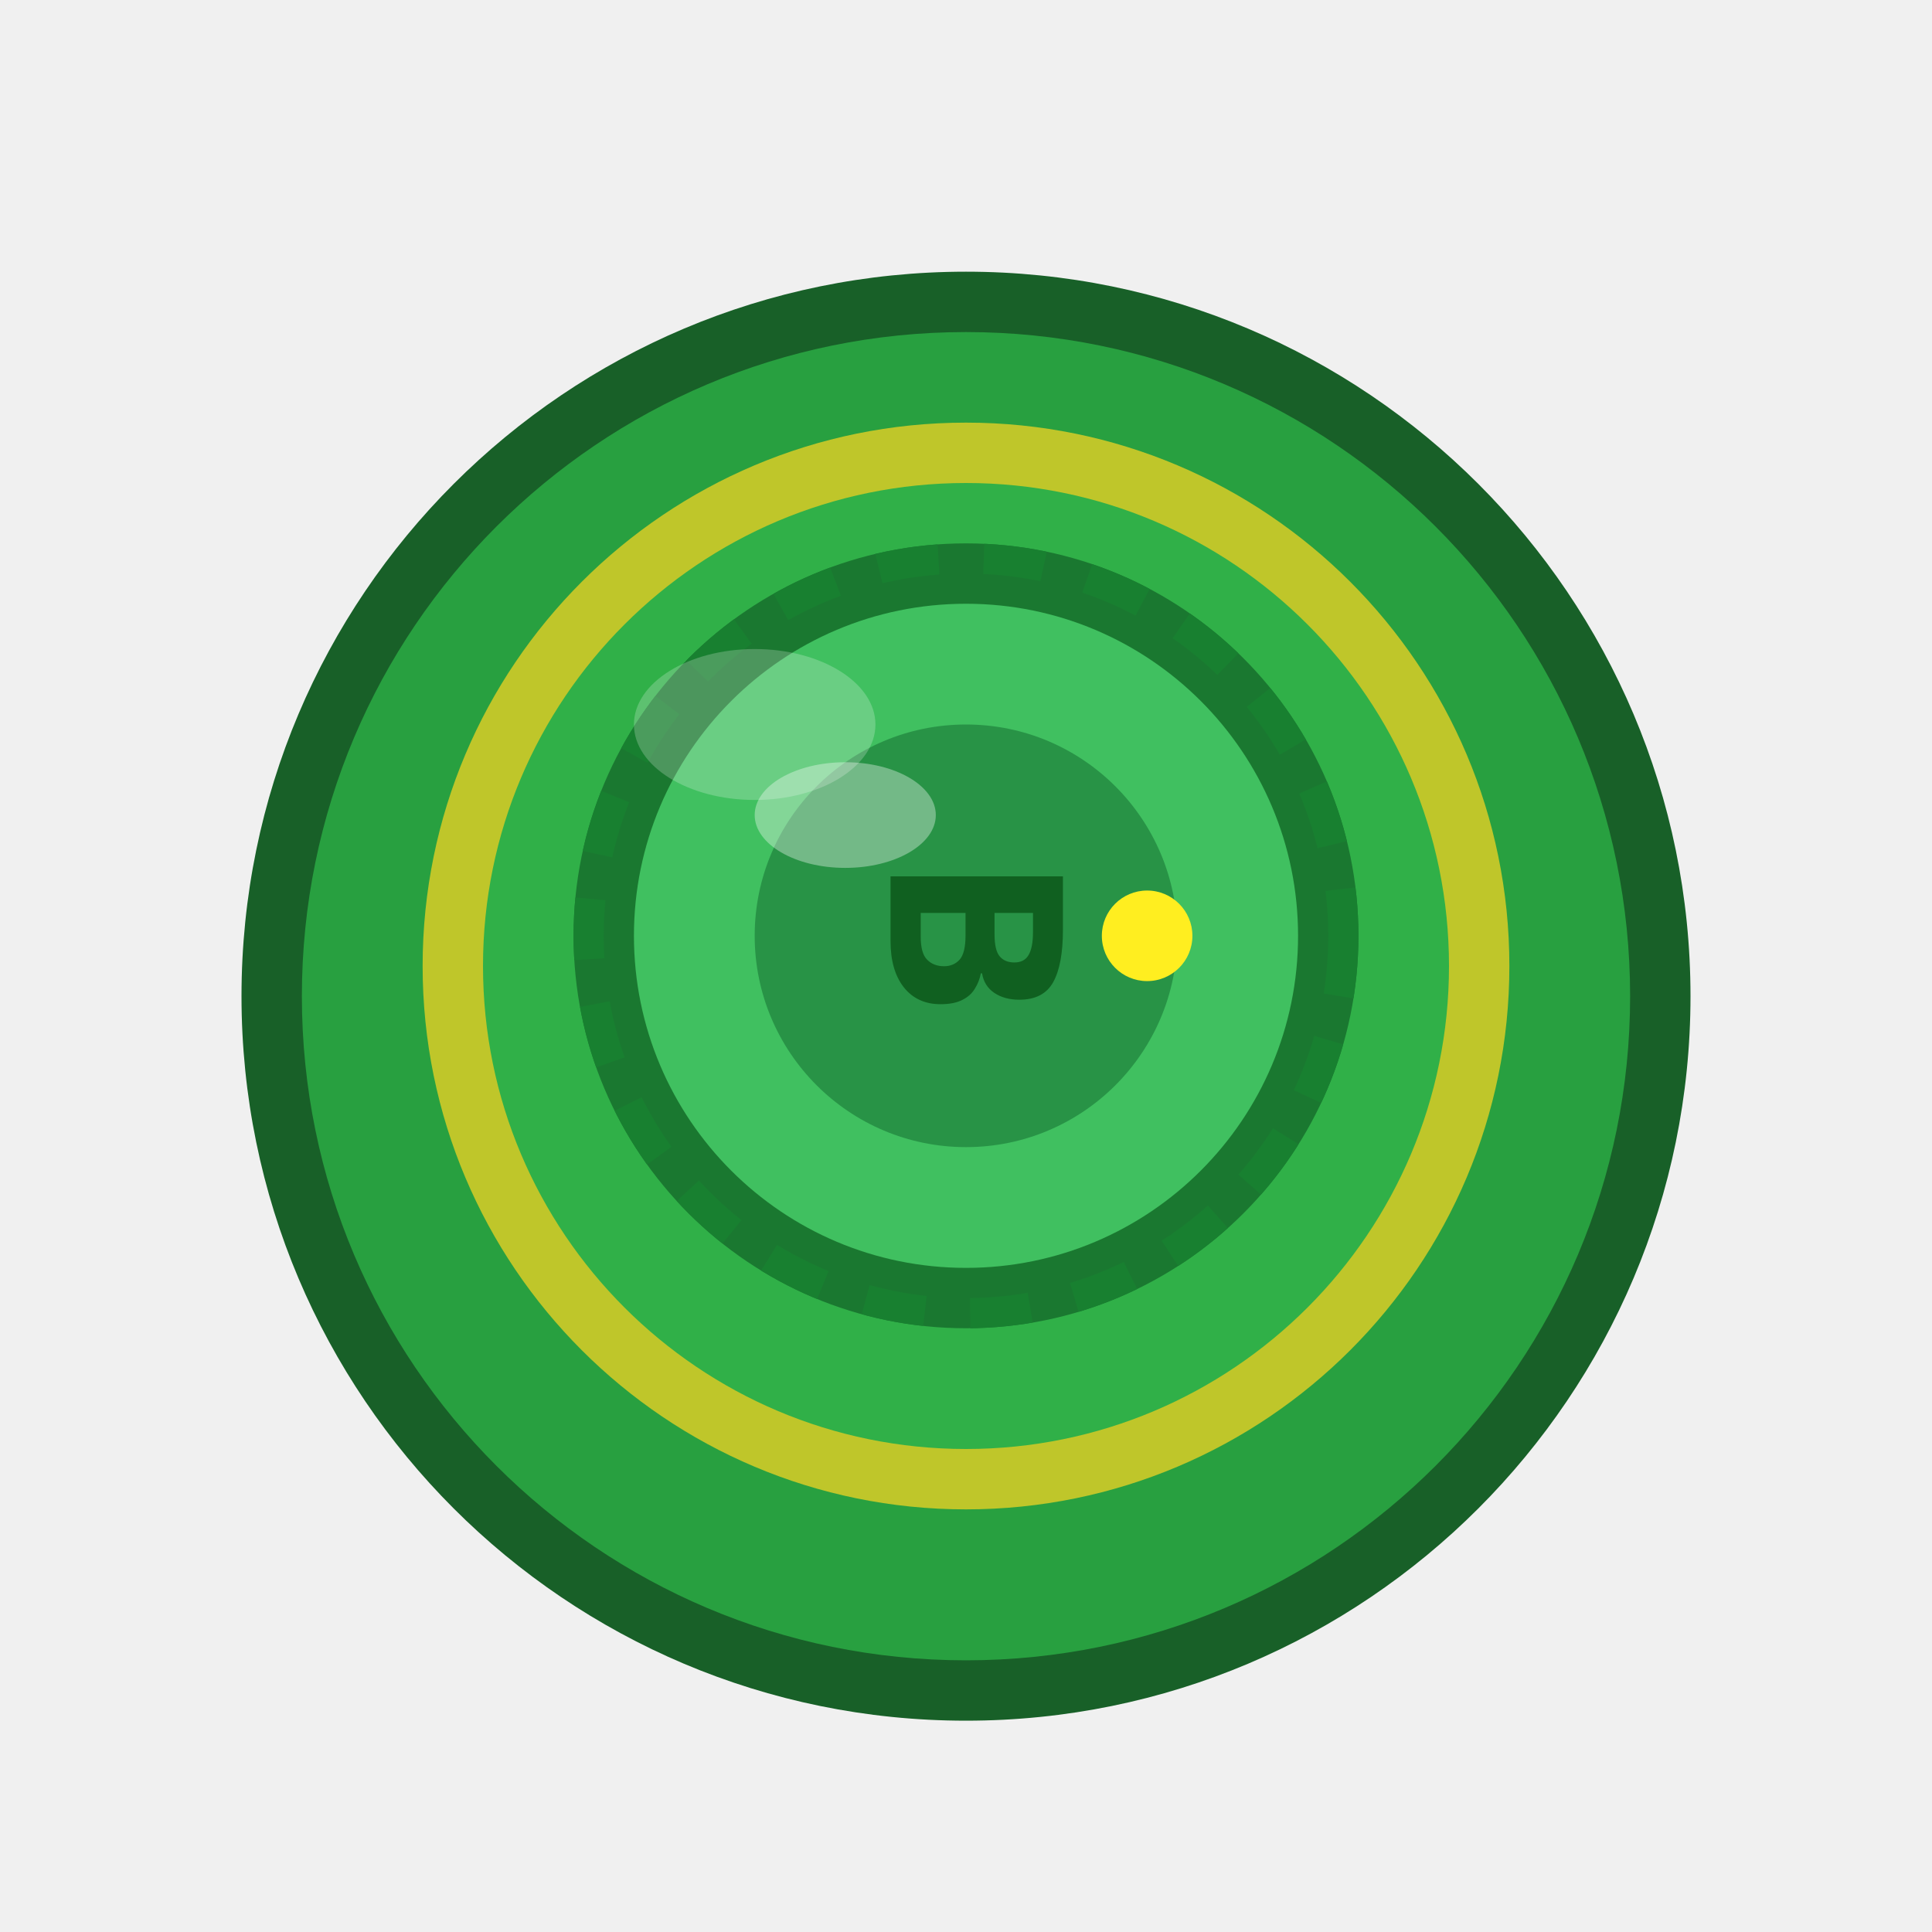
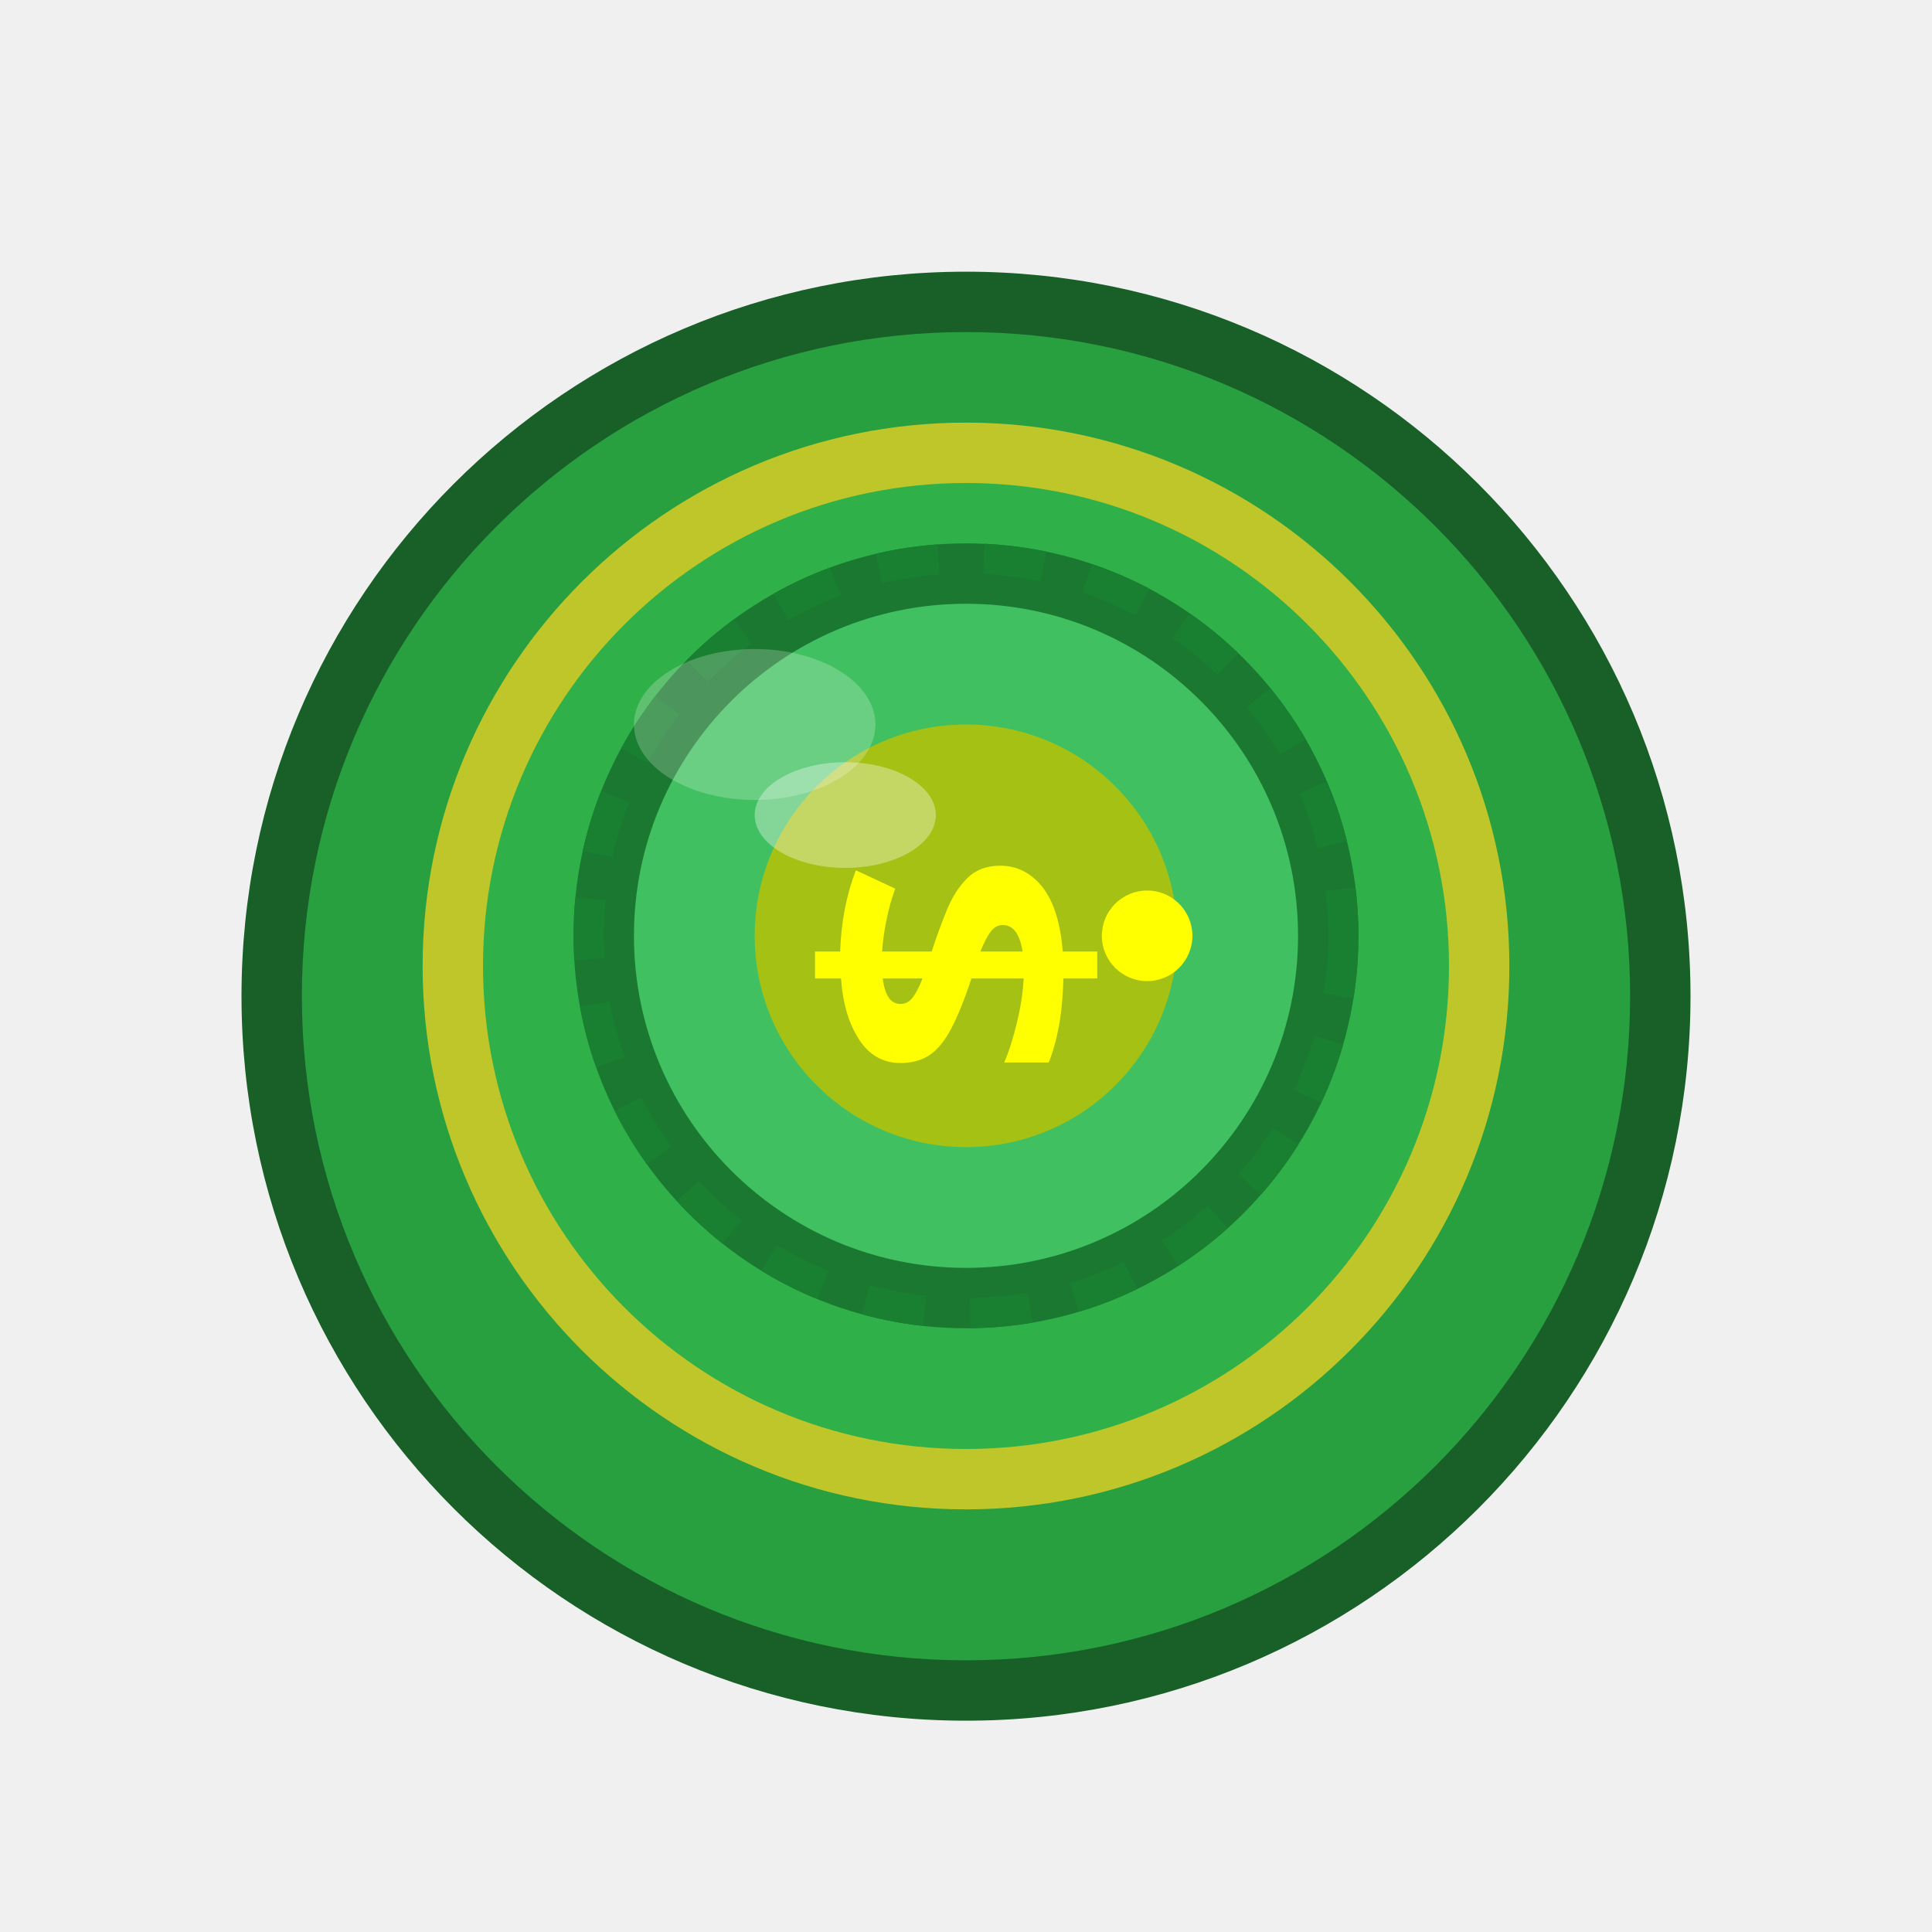
<svg xmlns="http://www.w3.org/2000/svg" width="128" height="128" viewBox="0 0 128 128" version="1.1" id="svg10">
  <defs id="defs10" />
  <circle cx="64" cy="66" r="48" fill="#186028" id="circle1" />
  <circle cx="64" cy="66" r="44" fill="#28A040" id="circle2" />
  <circle cx="64" cy="64" r="36" fill="#229038" id="circle3" style="fill:#bfc62a;fill-opacity:1" />
  <circle cx="64" cy="64" r="32" fill="#30B048" id="circle4" />
  <circle cx="64" cy="62" r="26" fill="#1A7830" id="circle5" />
  <circle cx="64" cy="62" r="22" fill="#40C060" id="circle6" />
  <circle cx="64" cy="62" r="25" fill="none" stroke="#188030" stroke-width="2" stroke-dasharray="4,3" id="circle7" />
-   <g transform="rotate(90, 64, 62)" id="g9">
-     <circle cx="64" cy="62" r="14" fill="#228840" opacity="0.80" id="circle8" />
-     <text x="64" y="67" text-anchor="middle" font-family="Arial Black, sans-serif" font-weight="900" font-size="16" fill="#106020" id="text8">B</text>
-     <circle cx="64" cy="50" r="3" fill="#FFEE20" id="circle9" />
-   </g>
+   <circle cx="62" cy="-64" r="14" fill="#228840" opacity="0.8" id="circle8" transform="rotate(90)" style="fill:#bec200;fill-opacity:1" />
+   <circle cx="62" cy="-76" r="3" fill="#ffee20" id="circle9" transform="rotate(90)" style="fill:#ffff00;fill-opacity:1" />
  <ellipse cx="50" cy="48" rx="8" ry="5" fill="white" opacity="0.22" id="ellipse9" />
  <ellipse cx="56" cy="54" rx="6" ry="3.5" fill="white" opacity="0.35" id="ellipse10" />
+   <text xml:space="preserve" style="font-size:24.699px;line-height:0;writing-mode:lr-tb;direction:ltr;fill:#ffff00;fill-opacity:1;stroke:none;stroke-width:1.544;stroke-linecap:round;stroke-linejoin:round;stroke-miterlimit:5.4" x="-66.297" y="77.049" id="text1" transform="matrix(0,-1.079617,0.9262541,0,0,0)">
+     <tspan id="tspan1" x="-66.297" y="77.049" style="font-style:normal;font-variant:normal;font-weight:bold;font-stretch:normal;font-size:24.699px;line-height:0;font-family:sans-serif;-inkscape-font-specification:'sans-serif Bold';stroke-width:1.544">$</tspan>
+   </text>
</svg>
